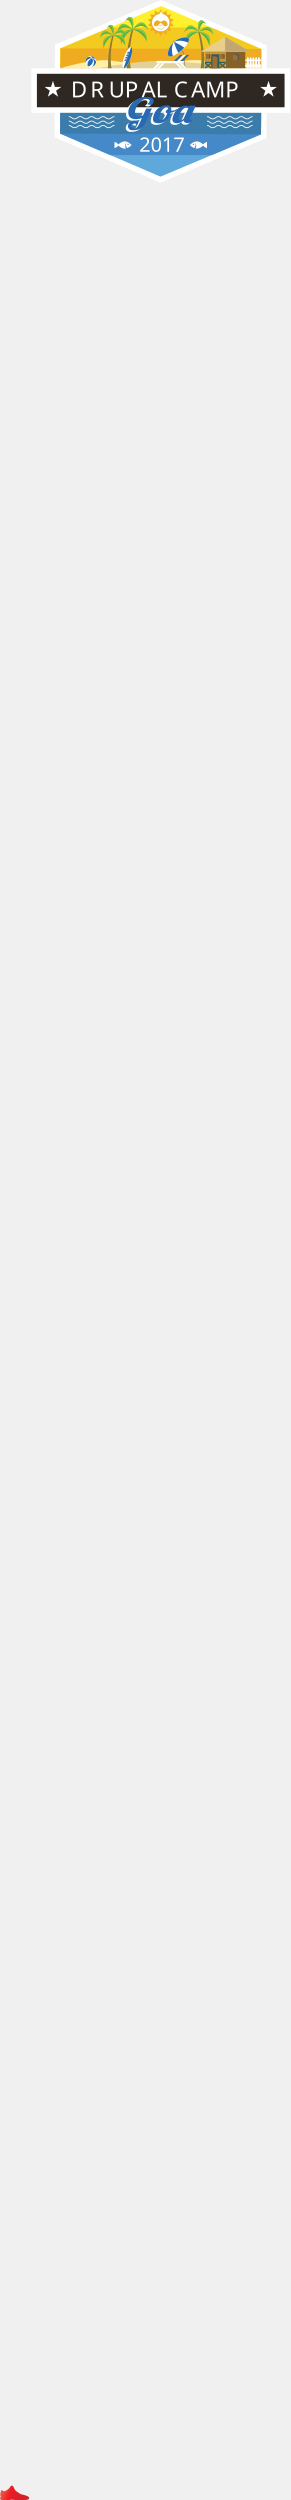
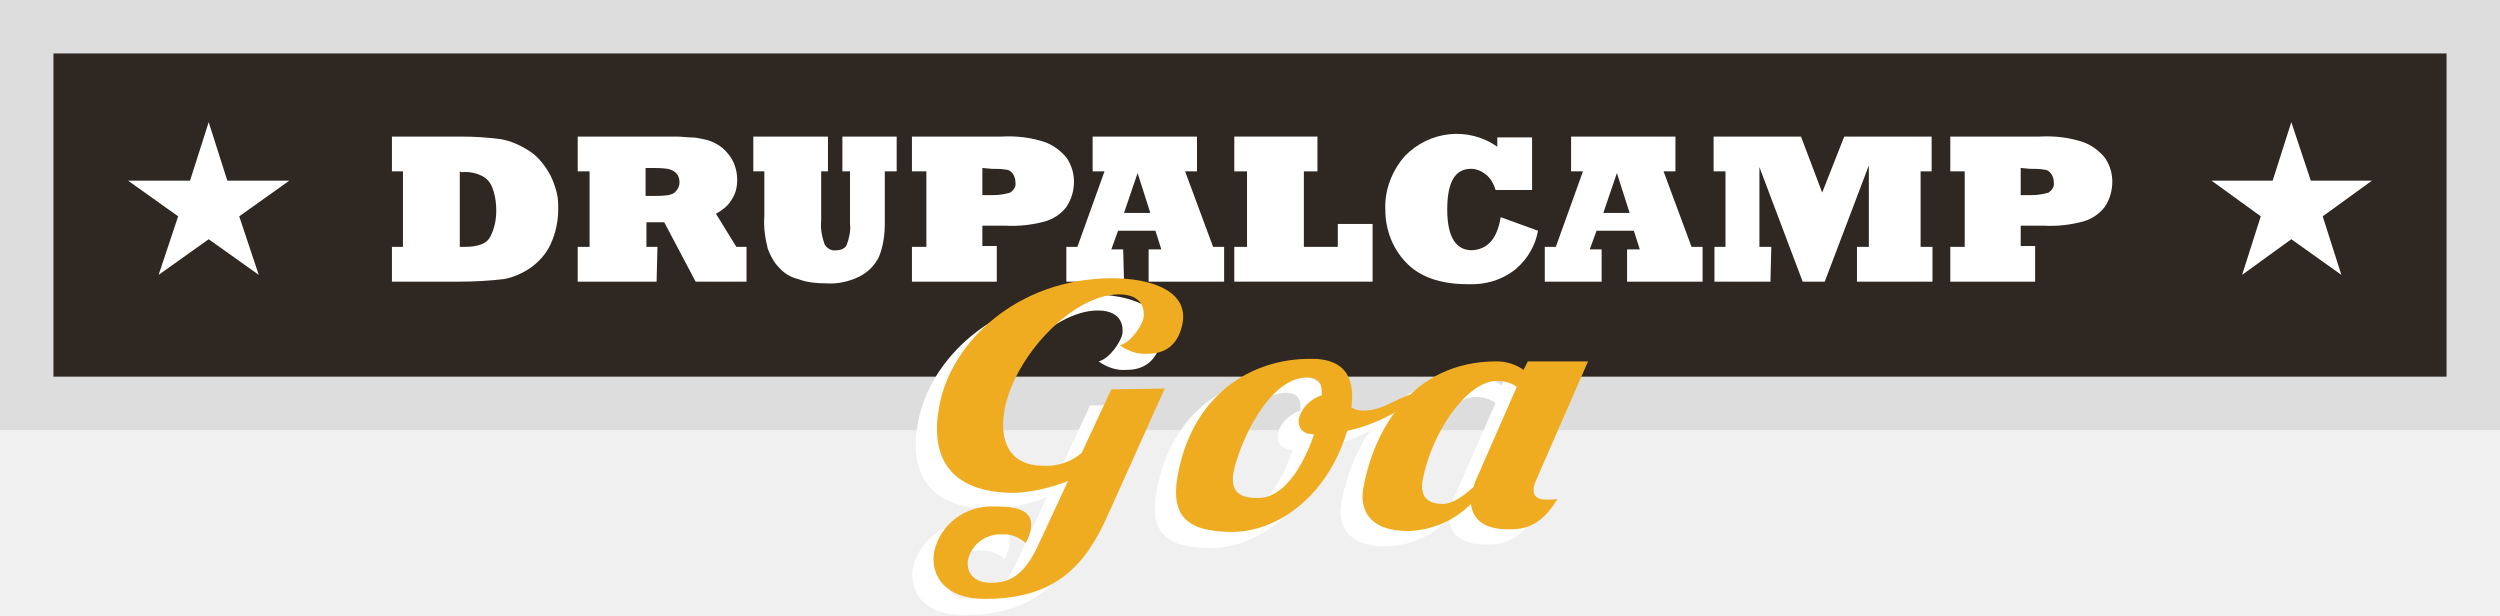
- <svg xmlns="http://www.w3.org/2000/svg" viewBox="0 0 1054.74 9089.355">
-   <defs>
-     <style>.cls-1,.cls-11,.cls-29,.cls-35{fill:#fff;}.cls-2{fill:#ffef2c;}.cls-3{fill:#f3ca20;}.cls-4{fill:#f0ac20;}.cls-5{fill:#ffefa8;}.cls-6{fill:#e0d298;}.cls-7{fill:#5fa8dc;}.cls-8{fill:#4589c8;}.cls-9{fill:#3c7caa;}.cls-10{fill:#2f2822;}.cls-11{font-size:80.384px;font-family:Rockwell-ExtraBold, Rockwell Extra Bold;}.cls-12{letter-spacing:-0.02em;}.cls-13{letter-spacing:-0.065em;}.cls-14{letter-spacing:-0em;}.cls-15{letter-spacing:-0em;}.cls-16{fill:#2769b2;}.cls-17{fill:#e2e318;}.cls-18{fill:#415da9;}.cls-19{fill:#50b348;}.cls-20{fill:#8d7b2f;}.cls-21{fill:#87c440;}.cls-22{fill:#876226;}.cls-23{fill:#e8cf8a;}.cls-24{fill:#bfa673;}.cls-25{fill:#cb9135;}.cls-26{fill:#54514e;}.cls-27{fill:#9b6e35;}.cls-28,.cls-30{fill:none;}.cls-28{stroke:#727373;stroke-width:2.01px;}.cls-28,.cls-30,.cls-35{stroke-miterlimit:10;}.cls-29{font-size:72.345px;font-family:RogueHero, Rogue Hero;}.cls-30{stroke:#fff;stroke-width:3.014px;}.cls-31{fill:#c4c3c3;}.cls-32{fill:#d5d6d5;}.cls-33{fill:#1d615f;}.cls-34{fill:#727474;}.cls-35{stroke:#eda126;stroke-linecap:round;stroke-width:1.5px;}.cls-36{fill:url(#Red_Orange);}</style>
-     <linearGradient id="Red_Orange" x1="-11.283" y1="9049.108" x2="83.217" y2="9085.608" gradientUnits="userSpaceOnUse">
-       <stop offset="0" stop-color="#f37e5f" />
-       <stop offset="0.5" stop-color="#ec1c24" />
-       <stop offset="1" stop-color="#cf232a" />
-     </linearGradient>
-   </defs>
-   <g id="Layer_2" data-name="Layer 2">
-     <g id="Layer_1-2" data-name="Layer 1">
-       <polygon class="cls-1" points="208.723 492.471 209.844 168.983 585.502 10.917 960.058 171.581 958.938 495.069 583.279 653.134 208.723 492.471" />
-       <path class="cls-1" d="M585.465,21.834,949.987,178.194l-1.074,310.191L583.317,642.217,218.795,485.858l1.074-310.192,365.596-153.832M585.54,0l-7.87,3.311L212.075,157.143l-12.256,5.157-.046,13.297-1.074,310.192-.046,13.297,12.22,5.242L575.395,660.686l7.846,3.366,7.869-3.311,365.596-153.832,12.256-5.157.046-13.297,1.074-310.191.046-13.297-12.22-5.242L593.387,3.365,585.54,0Z" />
-       <polygon class="cls-2" points="948.913 327.618 218.795 325.09 219.869 175.666 585.465 21.834 949.987 178.194 948.913 327.618" />
-       <polygon class="cls-3" points="948.913 327.618 218.795 325.09 219.869 175.666 399.3 100.167 768.093 100.172 949.987 178.194 948.913 327.618" />
-       <polygon class="cls-4" points="948.913 327.618 218.795 325.09 219.869 175.666 949.987 178.194 948.913 327.618" />
-       <path class="cls-5" d="M949.81,248.834,219.924,248.12s121.666-38.373,188.094-27.422c236.484,38.986,209.48-17.4,364.799,1.747,25.552,3.15,139.024,6.332,176.977,11.558Z" />
-       <path class="cls-6" d="M949.81,248.834l-593.234-.599s168.965-34.289,271.551-25.913C653.864,224.425,949.81,248.834,949.81,248.834Z" />
-       <polygon class="cls-7" points="948.913 488.386 583.317 642.217 218.795 485.858 219.869 336.433 949.987 338.961 948.913 488.386" />
-       <polygon class="cls-8" points="948.913 488.386 769.492 563.88 400.689 563.88 218.795 485.858 219.869 336.433 949.987 338.961 948.913 488.386" />
-       <polygon class="cls-9" points="948.913 488.386 218.795 485.858 219.869 336.433 949.987 338.961 948.913 488.386" />
-       <rect class="cls-10" x="124.089" y="258.215" width="920.603" height="141.819" />
-       <path class="cls-1" d="M1034.644,268.263V389.986H134.137V268.263h900.507m20.096-20.096H114.042V410.082h940.699V248.167Z" />
-       <text class="cls-11" transform="translate(257.9121 354.045)">D<tspan class="cls-12" x="70.336" y="0">R</tspan>
-         <tspan x="137.375" y="0">U</tspan>
-         <tspan class="cls-13" x="195.975" y="0">P</tspan>
-         <tspan class="cls-14" x="256.93" y="0">AL</tspan>
-         <tspan class="cls-12" x="374.13" y="0">C</tspan>
-         <tspan class="cls-15" x="436.969" y="0">AMP</tspan>
-       </text>
-       <path class="cls-1" d="M544.212,400.511l-21.472,47.524c-8.678,19.338-20.218,31.473-46.323,31.473-15.123,0-20.581-8.721-19.036-17.443,1.523-8.596,9.911-17.317,22.486-17.317,6.366,0,15.533.381,14.101,8.47a19.009,19.009,0,0,1-1.853,5.055c-3.509-2.655-5.783-3.287-8.969-3.287-7.322,0-12.014,4.93-12.843,9.606-.783,4.423,1.819,8.596,8.505,8.596,7.163,0,12.703-2.528,18.671-15.547l10.374-22.624a65.563,65.563,0,0,1-20.223,4.551c-25.946,0-31.582-14.915-28.493-32.358,4.276-24.141,29.471-48.662,64.968-48.662,14.803,0,28.778,4.677,26.606,16.938-1.185,6.698-5.083,11.628-13.202,11.628-2.545,0-7.868-.506-10.401-3.285,4.137-.885,8.282-7.206,8.841-10.366.357-2.021.793-8.974-9.394-8.974-17.509,0-39.523,23.636-43.083,43.732-1.994,11.249,1.558,20.855,14.77,20.855,5.891,0,10.389-1.138,14.36-4.677l11.076-23.889Z" />
-       <path class="cls-1" d="M614.438,407.464c.822.758,2.186,1.136,4.416,1.136,7.481,0,11.585-4.298,17.812-6.194l.165,2.655c-5.807,4.93-14.823,9.1-24.413,11.123-7.524,25.403-27.09,37.915-43.008,37.915-17.032,0-23.348-5.687-20.683-20.726,5.507-31.094,27.777-44.49,49.743-44.49C613.59,388.885,615.755,398.236,614.438,407.464ZM600.414,417.449c-4.616,0-6.217-2.655-5.679-5.689.65-3.664,4.051-7.583,8.572-8.847.261-4.17-1.064-6.572-5.522-6.572-14.962,0-25.895,25.785-27.687,35.896-1.342,7.583,2.755,9.604,8.963,9.604C588.77,441.841,596.332,429.709,600.414,417.449Z" />
-       <path class="cls-1" d="M684.542,433.121a16.325,16.325,0,0,0-1.556,4.298c-.471,2.653.445,4.675,4.9,4.675a16.704,16.704,0,0,0,4.208-.379c-6.382,10.87-13.204,11.628-18.616,11.628-9.232,0-13.494-3.792-14.057-9.606-5.693,5.183-13.773,10.364-23.481,10.364-15.282,0-18.216-8.594-16.897-16.049,3.852-21.741,18.334-47.777,50.169-47.777A17.406,17.406,0,0,1,679.314,393.432l1.539-3.283h22.761Zm-7.917-33.496a12.105,12.105,0,0,0-7.395-2.275c-11.94,0-25.049,20.098-28.095,37.287-1.342,7.581,3.664,8.973,7.644,8.973,3.662,0,7.677-2.908,11.486-6.445a14.625,14.625,0,0,1,1.515-4.045Z" />
-       <path class="cls-16" d="M552.25,394.482l-21.472,47.524c-8.678,19.338-20.218,31.473-46.323,31.473-15.123,0-20.581-8.721-19.036-17.443,1.523-8.596,9.911-17.317,22.486-17.317,6.366,0,15.533.381,14.101,8.47a19.009,19.009,0,0,1-1.853,5.055c-3.509-2.655-5.783-3.287-8.969-3.287-7.322,0-12.014,4.93-12.843,9.606-.783,4.423,1.819,8.596,8.505,8.596,7.163,0,12.703-2.528,18.671-15.547l10.374-22.624a65.563,65.563,0,0,1-20.223,4.551c-25.946,0-31.582-14.915-28.493-32.358,4.276-24.141,29.471-48.662,64.968-48.662,14.803,0,28.778,4.677,26.606,16.938-1.185,6.698-5.083,11.628-13.202,11.628-2.545,0-7.868-.506-10.401-3.285,4.137-.885,8.282-7.206,8.841-10.366.357-2.021.793-8.974-9.394-8.974-17.509,0-39.523,23.636-43.083,43.732-1.994,11.249,1.558,20.855,14.77,20.855,5.891,0,10.389-1.138,14.36-4.677l11.076-23.889Z" />
-       <path class="cls-16" d="M622.476,401.435c.822.758,2.186,1.136,4.416,1.136,7.481,0,11.585-4.298,17.812-6.194l.165,2.655c-5.807,4.93-14.823,9.1-24.413,11.123-7.524,25.403-27.09,37.915-43.008,37.915-17.032,0-23.348-5.687-20.683-20.726,5.507-31.094,27.777-44.49,49.743-44.49C621.629,382.856,623.793,392.207,622.476,401.435Zm-14.024,9.985c-4.616,0-6.217-2.655-5.679-5.689.65-3.664,4.051-7.583,8.572-8.847.261-4.17-1.064-6.572-5.522-6.572-14.962,0-25.895,25.785-27.687,35.896-1.342,7.583,2.755,9.604,8.963,9.604C596.809,435.812,604.37,423.68,608.452,411.42Z" />
-       <path class="cls-16" d="M692.58,427.093a16.325,16.325,0,0,0-1.556,4.298c-.471,2.653.445,4.675,4.9,4.675a16.704,16.704,0,0,0,4.208-.379c-6.382,10.87-13.204,11.628-18.616,11.628-9.232,0-13.494-3.792-14.057-9.606-5.693,5.183-13.773,10.364-23.481,10.364-15.282,0-18.216-8.594-16.897-16.049,3.852-21.741,18.334-47.777,50.169-47.777a17.406,17.406,0,0,1,10.103,3.158L688.891,384.12h22.761Zm-7.917-33.496a12.105,12.105,0,0,0-7.395-2.275c-11.94,0-25.049,20.098-28.095,37.287-1.342,7.581,3.664,8.973,7.644,8.973,3.662,0,7.677-2.908,11.486-6.445a14.625,14.625,0,0,1,1.515-4.045Z" />
-       <path class="cls-4" d="M621.562,82.122c0-3.306,10.833-10.954,10.833-10.954s-13.114-2.295-14.504-5.176c-1.413-2.928,4.986-14.569,4.986-14.569s-12.787,3.65-15.314,1.632c-2.515-2.008-1.806-15.295-1.806-15.295s-9.895,8.84-13.088,8.114c-3.092-.703-8.279-12.982-8.279-12.982s-5.188,12.279-8.281,12.982c-3.193.726-13.088-8.113-13.088-8.113s.71,13.287-1.805,15.295C558.689,55.076,545.902,51.426,545.902,51.426s6.4,11.64,4.988,14.568c-1.39,2.881-14.504,5.176-14.504,5.176S547.22,78.817,547.22,82.122c0,3.306-10.833,10.954-10.833,10.954s13.114,2.295,14.504,5.176c1.413,2.928-4.986,14.569-4.986,14.569s12.787-3.65,15.314-1.632c2.515,2.008,1.806,15.295,1.806,15.295s9.895-8.84,13.088-8.114c3.092.703,8.279,12.982,8.279,12.982s5.188-12.279,8.281-12.982c3.193-.726,13.088,8.113,13.088,8.113s-.71-13.287,1.805-15.295c2.527-2.018,15.314,1.631,15.314,1.631s-6.4-11.64-4.988-14.568c1.39-2.881,14.504-5.176,14.504-5.176S621.562,85.427,621.562,82.122Z" />
-       <path class="cls-1" d="M616.156,82.122A31.779,31.779,0,0,0,592.688,51.452c-2.645-.714-4.438-9.096-8.297-11.095-.641,4.332-.475,8.915-8.304,11.096A31.768,31.768,0,1,0,616.156,82.122Z" />
-       <path class="cls-17" d="M302.003,242.486a7.969,7.969,0,0,0,.864.563,3.868,3.868,0,0,1-.482-.02C302.244,242.848,302.123,242.667,302.003,242.486Z" />
-       <path class="cls-18" d="M302.385,243.029c-.141-.181-.261-.362-.382-.542a7.969,7.969,0,0,0,.864.563A3.868,3.868,0,0,1,302.385,243.029Z" />
-       <path class="cls-19" d="M482.491,107.424s-10.63-51.131-26.965-29.99c0,0,7.698-19.633,20.975-14.695S482.491,107.424,482.491,107.424Z" />
-       <path class="cls-20" d="M460.466,248.123h14.904s-12.522-59.338,9.546-141.174h-5.526S458.289,167.739,460.466,248.123Z" />
-       <path class="cls-21" d="M481.902,106.949s57.273-16.328,51.747,43.457C533.649,150.407,521.089,117.248,481.902,106.949Z" />
-       <path class="cls-19" d="M481.902,106.949s48.565-2.038,51.747,43.457C533.649,150.407,521.089,117.248,481.902,106.949Z" />
-       <path class="cls-21" d="M482.491,106.979s-59.475-3.088-40.701,53.942C441.79,160.92,446.606,125.792,482.491,106.979Z" />
-       <path class="cls-19" d="M482.491,106.979s-47.788,8.89-40.701,53.942C441.79,160.92,446.606,125.792,482.491,106.979Z" />
-       <path class="cls-21" d="M482.491,106.979s35.751-60.066,57.186,2.483C539.677,109.461,520.837,76.871,482.491,106.979Z" />
-       <path class="cls-19" d="M482.491,106.979s34.327-43.989,57.186,2.483C539.677,109.461,520.837,76.871,482.491,106.979Z" />
-       <path class="cls-21" d="M481.902,107.067S436.4,54.005,425.984,119.299C425.984,119.299,438.969,83.965,481.902,107.067Z" />
-       <path class="cls-19" d="M481.902,107.067S440.553,69.601,425.984,119.299C425.984,119.299,438.969,83.965,481.902,107.067Z" />
-       <path class="cls-21" d="M482.491,107.424s.439-64.907-26.965-29.99c0,0,7.698-19.633,20.975-14.695S482.491,107.424,482.491,107.424Z" />
-       <path class="cls-19" d="M411.51,129.045s-8.997-43.274-22.822-25.382c0,0,6.515-16.616,17.752-12.437S411.51,129.045,411.51,129.045Z" />
-       <path class="cls-20" d="M392.87,248.123h12.614s-10.598-50.219,8.079-119.479h-4.677S391.027,180.092,392.87,248.123Z" />
-       <path class="cls-21" d="M411.011,128.644s48.472-13.819,43.795,36.779C454.806,165.423,444.176,137.36,411.011,128.644Z" />
-       <path class="cls-19" d="M411.011,128.644s41.102-1.724,43.795,36.779C454.806,165.423,444.176,137.36,411.011,128.644Z" />
-       <path class="cls-21" d="M411.51,128.669s-50.336-2.613-34.447,45.652C377.064,174.321,381.139,144.591,411.51,128.669Z" />
-       <path class="cls-19" d="M411.51,128.669s-40.444,7.524-34.447,45.652C377.064,174.321,381.139,144.591,411.51,128.669Z" />
-       <path class="cls-21" d="M411.51,128.669s30.257-50.836,48.398,2.101C459.908,130.77,443.964,103.188,411.51,128.669Z" />
-       <path class="cls-19" d="M411.51,128.669s29.052-37.229,48.398,2.101C459.908,130.77,443.964,103.188,411.51,128.669Z" />
-       <path class="cls-21" d="M411.011,128.744s-38.509-44.908-47.325,10.352C363.686,139.096,374.676,109.192,411.011,128.744Z" />
-       <path class="cls-19" d="M411.011,128.744s-34.994-31.709-47.325,10.352C363.686,139.096,374.676,109.192,411.011,128.744Z" />
-       <path class="cls-21" d="M411.51,129.045s.371-54.932-22.822-25.382c0,0,6.515-16.616,17.752-12.437S411.51,129.045,411.51,129.045Z" />
-       <path class="cls-19" d="M722.614,116.568s9.939-47.808,25.213-28.041c0,0-7.198-18.357-19.612-13.74S722.614,116.568,722.614,116.568Z" />
-       <path class="cls-20" d="M743.208,248.123H729.272s11.708-55.481-8.925-131.999h5.167S745.243,172.964,743.208,248.123Z" />
-       <path class="cls-21" d="M723.165,116.125s-53.551-15.267-48.384,40.633C674.781,156.758,686.525,125.754,723.165,116.125Z" />
-       <path class="cls-19" d="M723.165,116.125s-45.409-1.905-48.384,40.633C674.781,156.758,686.525,125.754,723.165,116.125Z" />
-       <path class="cls-21" d="M722.614,116.152s55.61-2.887,38.056,50.436C760.67,166.588,756.167,133.742,722.614,116.152Z" />
-       <path class="cls-19" d="M722.614,116.152s44.682,8.312,38.056,50.436C760.67,166.588,756.167,133.742,722.614,116.152Z" />
-       <path class="cls-21" d="M722.614,116.152s-33.427-56.162-53.47,2.321C669.144,118.473,686.76,88.001,722.614,116.152Z" />
-       <path class="cls-19" d="M722.614,116.152s-32.096-41.13-53.47,2.321C669.144,118.473,686.76,88.001,722.614,116.152Z" />
-       <path class="cls-21" d="M723.165,116.235s42.545-49.614,52.284,11.437C775.449,127.672,763.308,94.635,723.165,116.235Z" />
-       <path class="cls-19" d="M723.165,116.235s38.661-35.031,52.284,11.437C775.449,127.672,763.308,94.635,723.165,116.235Z" />
-       <path class="cls-21" d="M722.614,116.568s-.41-60.688,25.213-28.041c0,0-7.198-18.357-19.612-13.74S722.614,116.568,722.614,116.568Z" />
-       <rect class="cls-22" x="820.636" y="187.934" width="71.222" height="60.189" />
-       <polygon class="cls-23" points="908.438 187.934 818.508 187.934 728.579 187.934 818.508 133.66 908.438 187.934" />
-       <polygon class="cls-24" points="908.438 187.934 818.508 187.934 818.508 133.66 908.438 187.934" />
-       <rect class="cls-25" x="745.158" y="187.934" width="75.475" height="60.189" />
-       <rect class="cls-26" x="845.638" y="197.632" width="22.558" height="22.558" />
-       <rect class="cls-26" x="801.427" y="197.632" width="15.198" height="15.198" />
-       <rect class="cls-26" x="749.177" y="197.632" width="15.198" height="15.198" />
-       <polygon class="cls-27" points="812.605 212.83 801.427 212.83 801.427 197.632 812.605 199.642 812.605 212.83" />
-       <polygon class="cls-27" points="760.356 212.83 749.177 212.83 749.177 197.632 760.356 199.642 760.356 212.83" />
-       <polygon class="cls-27" points="864.352 220.19 845.638 220.19 845.638 197.632 864.352 201.902 864.352 220.19" />
-       <polyline class="cls-28" points="673.105 248.834 668.124 193.111 633.375 153.421" />
-       <rect class="cls-1" x="568.984" y="221.747" width="97.13" height="8.038" />
-       <polygon class="cls-16" points="678.653 199.432 688.22 199.432 666.114 221.747 656.548 221.747 678.653 199.432" />
-       <polygon class="cls-1" points="666.596 199.432 676.162 199.432 654.057 221.747 644.49 221.747 666.596 199.432" />
-       <polygon class="cls-1" points="574.824 229.979 584.391 229.979 566.43 248.123 556.864 248.123 574.824 229.979" />
-       <polygon class="cls-1" points="588.891 229.979 598.458 229.979 580.497 248.123 570.931 248.123 588.891 229.979" />
-       <polygon class="cls-1" points="660.881 229.979 651.314 229.979 669.275 248.123 678.842 248.123 660.881 229.979" />
-       <polygon class="cls-1" points="646.814 229.979 637.247 229.979 655.208 248.123 664.774 248.123 646.814 229.979" />
-       <polygon class="cls-16" points="654.538 199.432 664.105 199.432 641.999 221.747 632.433 221.747 654.538 199.432" />
-       <polygon class="cls-1" points="192.52 294.087 199.665 316.077 222.786 316.077 204.081 329.667 211.226 351.657 192.52 338.067 173.815 351.657 180.959 329.667 162.254 316.077 185.375 316.077 192.52 294.087" />
-       <polygon class="cls-1" points="976.261 294.087 983.406 316.077 1006.528 316.077 987.822 329.667 994.967 351.657 976.261 338.067 957.556 351.657 964.701 329.667 945.995 316.077 969.116 316.077 976.261 294.087" />
-       <text class="cls-29" transform="translate(506.1856 551.6573)">2017</text>
-       <path class="cls-30" d="M250.303,424.134c10.359,0,10.359,8.038,20.719,8.038,10.36,0,10.36-8.038,20.719-8.038,10.361,0,10.361,8.038,20.722,8.038,10.361,0,10.361-8.038,20.722-8.038s10.361,8.038,20.722,8.038c10.361,0,10.361-8.038,20.723-8.038,10.363,0,10.363,8.038,20.726,8.038s10.363-8.038,20.726-8.038" />
-       <path class="cls-30" d="M250.303,440.211c10.359,0,10.359,8.038,20.719,8.038,10.36,0,10.36-8.038,20.719-8.038,10.361,0,10.361,8.038,20.722,8.038,10.361,0,10.361-8.038,20.722-8.038s10.361,8.038,20.722,8.038c10.361,0,10.361-8.038,20.723-8.038,10.363,0,10.363,8.038,20.726,8.038s10.363-8.038,20.726-8.038" />
-       <path class="cls-30" d="M250.303,456.288c10.359,0,10.359,8.038,20.719,8.038,10.36,0,10.36-8.038,20.719-8.038,10.361,0,10.361,8.038,20.722,8.038,10.361,0,10.361-8.038,20.722-8.038s10.361,8.038,20.722,8.038c10.361,0,10.361-8.038,20.723-8.038,10.363,0,10.363,8.038,20.726,8.038s10.363-8.038,20.726-8.038" />
-       <path class="cls-30" d="M752.701,424.134c10.359,0,10.359,8.038,20.719,8.038,10.36,0,10.36-8.038,20.719-8.038,10.361,0,10.361,8.038,20.722,8.038,10.361,0,10.361-8.038,20.722-8.038s10.361,8.038,20.722,8.038c10.361,0,10.361-8.038,20.723-8.038,10.363,0,10.363,8.038,20.726,8.038s10.363-8.038,20.726-8.038" />
-       <path class="cls-30" d="M752.701,440.211c10.359,0,10.359,8.038,20.719,8.038,10.36,0,10.36-8.038,20.719-8.038,10.361,0,10.361,8.038,20.722,8.038,10.361,0,10.361-8.038,20.722-8.038s10.361,8.038,20.722,8.038c10.361,0,10.361-8.038,20.723-8.038,10.363,0,10.363,8.038,20.726,8.038S908.116,440.211,918.479,440.211" />
-       <path class="cls-30" d="M752.701,456.288c10.359,0,10.359,8.038,20.719,8.038,10.36,0,10.36-8.038,20.719-8.038,10.361,0,10.361,8.038,20.722,8.038,10.361,0,10.361-8.038,20.722-8.038s10.361,8.038,20.722,8.038c10.361,0,10.361-8.038,20.723-8.038,10.363,0,10.363,8.038,20.726,8.038s10.363-8.038,20.726-8.038" />
-       <path class="cls-1" d="M346.697,233.416A19.329,19.329,0,0,1,321.96,241.322c-.551-.253-1.096-.531-1.632-.84s-1.05-.643-1.544-.994a19.297,19.297,0,0,1,12.108-34.998,19.251,19.251,0,0,1,15.331,8.851,19.296,19.296,0,0,1,.474,20.075Z" />
-       <path class="cls-16" d="M334.934,231.269A21.606,21.606,0,0,1,321.96,241.322c-.551-.253-1.096-.531-1.632-.84s-1.05-.643-1.544-.994a21.691,21.691,0,0,1,17.614-26.841A21.647,21.647,0,0,1,334.934,231.269Z" />
-       <path class="cls-16" d="M335.258,242.322a21.744,21.744,0,0,0,1.122-29.676,20.845,20.845,0,0,1,3.743,1.706,21.592,21.592,0,0,1,9.137,10.346,19.279,19.279,0,0,1-14.001,17.624Z" />
-       <path class="cls-16" d="M311.255,228.464a21.744,21.744,0,0,1,25.139-15.809,20.843,20.843,0,0,0-3.348-2.388,21.592,21.592,0,0,0-13.529-2.74,19.279,19.279,0,0,0-8.262,20.938Z" />
-       <path class="cls-16" d="M346.573,213.909a18.864,18.864,0,0,0-6.942-6.862l.004-.007a18.864,18.864,0,0,0-9.414-2.581,13.947,13.947,0,0,1,6.176,8.188l-.004.007A13.739,13.739,0,0,1,346.573,213.909Z" />
-       <ellipse class="cls-31" cx="336.361" cy="212.626" rx="2.029" ry="2.942" transform="translate(-15.95905 397.6107) rotate(-60)" />
-       <polygon class="cls-32" points="903.387 248.123 897.609 248.123 897.609 211.485 900.498 207.69 903.387 211.485 903.387 248.123" />
-       <polygon class="cls-32" points="913.435 248.123 907.657 248.123 907.657 211.485 910.546 207.69 913.435 211.485 913.435 248.123" />
-       <polygon class="cls-32" points="923.483 248.123 917.705 248.123 917.705 211.485 920.594 207.69 923.483 211.485 923.483 248.123" />
-       <polygon class="cls-32" points="933.531 248.123 927.753 248.123 927.753 211.485 930.642 207.69 933.531 211.485 933.531 248.123" />
-       <polygon class="cls-32" points="943.579 248.123 937.801 248.123 937.801 211.485 940.69 207.69 943.579 211.485 943.579 248.123" />
-       <polygon class="cls-1" points="904.167 248.123 898.39 248.123 898.39 211.485 901.278 207.69 904.167 211.485 904.167 248.123" />
-       <rect class="cls-1" x="891.858" y="216.474" width="57.952" height="5.641" />
-       <rect class="cls-1" x="891.858" y="236.284" width="57.952" height="5.641" />
-       <polygon class="cls-1" points="914.215 248.123 908.438 248.123 908.438 211.485 911.326 207.69 914.215 211.485 914.215 248.123" />
-       <polygon class="cls-1" points="924.263 248.123 918.486 248.123 918.486 211.485 921.374 207.69 924.263 211.485 924.263 248.123" />
-       <polygon class="cls-1" points="934.311 248.123 928.534 248.123 928.534 211.485 931.422 207.69 934.311 211.485 934.311 248.123" />
-       <polygon class="cls-1" points="944.359 248.123 938.581 248.123 938.581 211.485 941.47 207.69 944.359 211.485 944.359 248.123" />
-       <rect class="cls-26" x="770.614" y="199.697" width="24.947" height="48.426" />
-       <path class="cls-33" d="M793.499,201.763v46.36H772.293V201.763h21.207m4.073-4.131H768.22v50.491H797.572v-50.491Z" />
-       <polygon class="cls-27" points="789.872 248.123 772.625 248.123 772.625 203.014 789.872 207.513 789.872 248.123" />
-       <path class="cls-1" d="M738.035,524.798c-3.971-3.794-12.613-10.751-22.665-10.751-13.807,0-25,13.158-25,13.158s6.616,7.747,15.937,11.347c1.698-2.167,8.229-11.456,2.784-19.998,0,0,8.344,5.715,1.893,21.353a22.989,22.989,0,0,0,4.386.456c10.051,0,18.694-6.958,22.665-10.751a42.458,42.458,0,0,0,14.492,9.269V515.53A42.457,42.457,0,0,0,738.035,524.798Zm-34.852,2.407a2.498,2.498,0,1,1,2.498-2.498A2.498,2.498,0,0,1,703.183,527.205Z" />
-       <path class="cls-1" d="M430.746,524.798c3.971-3.794,12.613-10.751,22.665-10.751,13.807,0,25,13.158,25,13.158s-6.616,7.747-15.937,11.347c-1.698-2.167-8.229-11.456-2.784-19.998,0,0-8.344,5.715-1.893,21.353a22.989,22.989,0,0,1-4.386.456c-10.051,0-18.694-6.958-22.665-10.751a42.457,42.457,0,0,1-14.492,9.269V515.53A42.457,42.457,0,0,1,430.746,524.798Zm34.852,2.407a2.498,2.498,0,1,0-2.498-2.498A2.498,2.498,0,0,0,465.599,527.205Z" />
-       <path class="cls-1" d="M685.782,139.341c5.755,6.554-5.934,26.226-26.108,43.939s-41.193,26.759-46.948,20.204-.273-33.296,19.901-51.009S680.027,132.787,685.782,139.341Z" />
-       <path class="cls-16" d="M659.674,183.28a136.74,136.74,0,0,1-10.849,8.658c-4.223-3.639-15.863-34.567-16.198-39.463,4.812.965,33.974,16.509,37.036,21.167A135.004,135.004,0,0,1,659.674,183.28Z" />
-       <path class="cls-16" d="M628.536,203.398c-7.417,2.821-13.193,3.067-15.81.086-5.755-6.554-.273-33.296,19.901-51.009C618.291,174.004,628.536,203.398,628.536,203.398Z" />
-       <path class="cls-16" d="M683.657,155.001c3.757-6.99,4.748-12.685,2.131-15.666-5.755-6.554-32.981-4.578-53.155,13.134C655.835,141.041,683.657,155.001,683.657,155.001Z" />
-       <path class="cls-34" d="M632.244,153.421l-4.333-6.28,5.973,4.739A1.661,1.661,0,0,1,632.244,153.421Z" />
-       <line class="cls-26" x1="793.554" y1="226.771" x2="820.633" y2="226.771" />
-       <rect class="cls-33" x="793.553" y="224.762" width="27.08" height="4.019" />
-       <polygon class="cls-33" points="817.504 248.122 797.576 231.411 797.583 228.789 800.69 228.777 820.636 245.503 820.634 248.123 817.504 248.122" />
-       <polygon class="cls-33" points="797.574 248.123 797.573 245.502 817.508 228.78 820.634 228.781 820.634 231.403 800.702 248.123 797.574 248.123" />
-       <rect class="cls-33" x="745.158" y="224.761" width="23.061" height="4.019" />
-       <polygon class="cls-33" points="765.09 248.121 745.161 231.41 745.168 228.789 748.275 228.777 768.221 245.503 768.219 248.123 765.09 248.121" />
-       <polygon class="cls-33" points="745.159 248.123 745.158 245.502 765.093 228.78 768.219 228.781 768.219 231.403 748.287 248.123 745.159 248.123" />
-       <path class="cls-1" d="M473.727,213.283c-13.443,36.967-24.929,34.879-24.929,34.879s-10.144-5.777,3.299-42.744,24.929-34.879,24.929-34.879S487.171,176.316,473.727,213.283Z" />
-       <path class="cls-16" d="M473.727,213.283c-13.443,36.967-24.929,34.879-24.929,34.879l28.228-77.623S487.171,176.316,473.727,213.283Z" />
-       <path class="cls-16" d="M457.334,225.11a10.587,10.587,0,0,0-.646-3.768c-.628-1.372-1.941-1.987-2.697-1.406-1.358,1.045.329,3.198.329,3.198s-2.794-1.013-2.254-3.615c.454-2.187,2.586-3.241,4.156-3.55a50.777,50.777,0,0,0,4.88-1.429Z" />
-       <path class="cls-16" d="M460.521,216.168a10.587,10.587,0,0,0-.646-3.768c-.628-1.372-1.941-1.987-2.697-1.406-1.358,1.045.329,3.198.329,3.198s-2.794-1.013-2.254-3.615c.454-2.187,2.586-3.241,4.156-3.55a50.777,50.777,0,0,0,4.88-1.429Z" />
-       <path class="cls-16" d="M463.709,207.225a10.587,10.587,0,0,0-.646-3.768c-.628-1.372-1.941-1.987-2.697-1.406-1.358,1.045.329,3.198.329,3.198s-2.794-1.013-2.254-3.615c.454-2.187,2.586-3.241,4.156-3.55a50.777,50.777,0,0,0,4.88-1.429Z" />
-       <path class="cls-16" d="M466.897,198.282a10.587,10.587,0,0,0-.646-3.768c-.628-1.372-1.941-1.987-2.697-1.406-1.358,1.045.329,3.198.329,3.198s-2.794-1.013-2.254-3.615c.454-2.187,2.586-3.241,4.156-3.55a50.778,50.778,0,0,0,4.88-1.429Z" />
-       <path class="cls-4" d="M584.356,83.607c-3.61.461-5.8,3.881-8.072,6.974a12.453,12.453,0,0,1-9.325,5.105c-14.752-1.368-5.692-20.111,4.673-21.667,2.994-.45,7.672,3.133,10.444,4.594a4.871,4.871,0,0,0,4.56,0c2.772-1.462,7.449-5.044,10.444-4.594,10.365,1.557,19.425,20.299,4.673,21.667,0,0-6.052,0-9.325-5.105C590.099,87.531,587.967,84.068,584.356,83.607Z" />
-       <path class="cls-35" d="M580.333,94.022s3.826-6.25,8.333,0" />
-       <path class="cls-35" d="M573.666,99.772s10.375,15.25,23.125,0" />
-       <path id="_Path_" data-name="&lt;Path&gt;" class="cls-36" d="M48.221,9040.191l6.68,13.548s14.282,12.538,22.149,14.778c7.023,2,22.661,4.068,28.394,11.318l1.239,1.567c0,4.536-5.691,7.954-14.778,7.954H54.052a14.281,14.281,0,0,1-4.802-.829l-8.366-.471L34.853,9089.355H12.04c-5.462,0-11.8-.518-11.949-5.631-.002-.053-1.009-4.121,3.689-5.383-6.284-3.973-1.068-20.325.775-24.628,1.546-2.529,8.22,5.434,12.598,3.721,14.95-5.85,18.614-13.987,21.112-17.768A5.838,5.838,0,0,1,48.221,9040.191Z" />
+ <svg xmlns="http://www.w3.org/2000/svg" version="1.1" id="Layer_1" x="0px" y="0px" viewBox="0 0 294.7 72.5" style="enable-background:new 0 0 294.7 72.5;" xml:space="preserve">
+   <style type="text/css">
+ 	.st0{fill:#2F2822;}
+ 	.st1{fill:#DDDDDD;}
+ 	.st2{fill:#FFFFFF;}
+ 	.st3{fill:#F0AC21;}
+ </style>
+   <g id="Layer_2_1_">
+     <g id="Layer_1-2">
+       <rect x="3.1" y="3.1" class="st0" width="288.4" height="44.4" />
+       <path class="st1" d="M288.4,6.3v38.1H6.3V6.3H288.4 M294.7,0H0v50.7h294.7V0z" />
+       <path class="st2" d="M54.2,33.2h-8v-4.1h1.3v-8.9h-1.3v-4.1h8.2c1.5,0,3.1,0.1,4.6,0.3c1.2,0.2,2.3,0.7,3.4,1.4    c1.1,0.7,1.9,1.8,2.5,2.9c0.3,0.6,0.5,1.2,0.7,1.9c0.2,0.7,0.2,1.4,0.2,2.1c0,1.4-0.3,2.8-0.9,4.1c-0.5,1.1-1.4,2.1-2.4,2.8    c-0.9,0.6-2,1.1-3.1,1.3C57.7,33.1,55.9,33.2,54.2,33.2z M54.2,20.2v8.9h0.6c1.6,0,2.6-0.4,3-1.2c0.5-1,0.7-2,0.7-3.1    c0-0.8-0.1-1.5-0.3-2.2c-0.2-0.7-0.5-1.3-1.1-1.7c-0.8-0.5-1.8-0.7-2.7-0.6L54.2,20.2z" />
+       <path class="st2" d="M77.4,33.2h-9.3v-4.1h1.4v-8.9h-1.4v-4.1h9.3c0.8,0,1.6,0,2.3,0c0.7,0,1.3,0.1,1.8,0.1c0.5,0,0.9,0.1,1.4,0.2    c1.1,0.2,2.2,0.8,2.9,1.7c0.7,0.8,1.1,1.9,1.1,3.1c0,0.9-0.2,1.7-0.7,2.4c-0.4,0.7-1.1,1.2-1.8,1.6l2.4,3.9h1.2v4.1H82l-3.7-7    h-2.1v2.9h1.3L77.4,33.2z M76.1,19.8v3.3h0.7c0.7,0,1.3,0,2-0.1c0.4-0.1,0.7-0.2,0.9-0.5c0.3-0.3,0.4-0.7,0.4-1    c0-0.4-0.1-0.8-0.4-1.1c-0.3-0.3-0.6-0.4-1-0.5c-0.7-0.1-1.4-0.1-2.1-0.1L76.1,19.8z" />
+       <path class="st2" d="M90.1,20.2h-1.3v-4.1h8.8v4.1h-0.8v5.8c-0.1,1,0.1,1.9,0.4,2.8c0.3,0.5,0.8,0.8,1.4,0.7c0.5,0,1-0.2,1.2-0.6    c0.3-0.8,0.5-1.7,0.4-2.5v-6.2h-0.9v-4.1h6.4v4.1h-1.4v6.2c0,1.3-0.2,2.7-0.7,3.9c-0.5,1-1.3,1.8-2.3,2.3    c-1.2,0.6-2.6,0.9-3.9,0.8c-1.1,0-2.3-0.1-3.3-0.5c-0.9-0.2-1.7-0.7-2.3-1.4c-0.6-0.6-1-1.4-1.3-2.2c-0.3-1.2-0.5-2.5-0.4-3.8    L90.1,20.2z" />
+       <path class="st2" d="M117.5,33.2h-10v-4.1h1.7v-8.9h-1.7v-4.1H118c1.8-0.1,3.6,0.1,5.3,0.7c1,0.4,1.9,1.1,2.5,1.9    c0.5,0.8,0.8,1.7,0.8,2.7c0,1.1-0.3,2.1-0.9,3c-0.6,0.8-1.5,1.4-2.5,1.7c-1.5,0.4-3.1,0.6-4.7,0.5h-2.7v2.4h1.7V33.2z M115.8,19.8    V23h1.3c0.7,0,1.3-0.1,2-0.3c0.4-0.3,0.7-0.7,0.6-1.2c0-0.4-0.1-0.7-0.3-1c-0.2-0.3-0.5-0.5-0.8-0.5c-0.6-0.1-1.1-0.1-1.7-0.1    L115.8,19.8z" />
+       <path class="st2" d="M132.5,33.2h-6.8v-4.1h1.3l3.2-8.9h-1.4v-4.1h12.3v4.1h-1.4l3.3,8.9h1.3v4.1h-8.9v-3.8h1.5l-0.7-2.2h-4.4    l-0.8,2.2h1.4L132.5,33.2z M134.1,20.4l-1.6,4.7h3.1L134.1,20.4z" />
+       <path class="st2" d="M161.8,33.2h-16.3v-4.1h1.5v-8.9h-1.5v-4.1h9.8v4.1h-1.6v8.9h4v-2.7h4.1L161.8,33.2z" />
+       <path class="st2" d="M176.9,25.6l4.4,1.6c-0.3,1.7-1.2,3.3-2.6,4.5c-1.6,1.3-3.6,1.9-5.7,1.8c-3.3,0-5.7-0.9-7.3-2.6    c-1.6-1.7-2.4-3.9-2.4-6.2c-0.1-2.3,0.8-4.6,2.3-6.3c2.9-3,7.5-3.5,10.9-1.1v-1.1h4.1v6.2h-4.3c-0.2-0.7-0.6-1.4-1.1-1.8    c-0.5-0.4-1.1-0.7-1.8-0.7c-1.9,0-2.8,1.6-2.8,4.8c0,3.2,1,4.8,2.9,4.8C175.4,29.4,176.5,28.1,176.9,25.6z" />
+       <path class="st2" d="M188.9,33.2h-6.8v-4.1h1.3l3.2-8.9h-1.4v-4.1h12.3v4.1h-1.4l3.3,8.9h1.3v4.1h-8.9v-3.8h1.5l-0.7-2.2h-4.4    l-0.8,2.2h1.4V33.2z M190.6,20.4l-1.6,4.7h3.1L190.6,20.4z" />
+       <path class="st2" d="M208.7,33.2h-6.6v-4.1h1.3v-8.9h-1.4v-4.1h10.3l2.5,6.6l2.6-6.6h10.3v4.1h-1.3v8.9h1.4v4.1h-8.9v-4.1h1.4    v-9.6l-5.2,13.7h-2.6l-5.1-13.5v9.4h1.4L208.7,33.2z" />
+       <path class="st2" d="M239.9,33.2h-10v-4.1h1.7v-8.9h-1.7v-4.1h10.5c1.8-0.1,3.6,0.1,5.3,0.7c1,0.4,1.9,1.1,2.5,1.9    c0.5,0.8,0.8,1.7,0.8,2.7c0,1.1-0.3,2.1-0.9,3c-0.6,0.8-1.5,1.4-2.5,1.7c-1.5,0.4-3.1,0.6-4.7,0.5h-2.7v2.4h1.7L239.9,33.2z     M238.2,19.8V23h1.3c0.7,0,1.3-0.1,2-0.3c0.4-0.3,0.7-0.7,0.6-1.2c0-0.4-0.1-0.7-0.3-1c-0.2-0.3-0.5-0.5-0.8-0.5    c-0.6-0.1-1.1-0.1-1.7-0.1L238.2,19.8z" />
+       <path class="st2" d="M134.8,47.7l-6.7,14.9c-2.7,6.1-6.3,9.9-14.5,9.9c-4.7,0-6.4-2.7-6-5.5c0.7-3.3,3.7-5.5,7-5.4    c2,0,4.9,0.1,4.4,2.7c-0.1,0.6-0.3,1.1-0.6,1.6c-0.8-0.7-1.8-1.1-2.8-1c-1.9-0.1-3.6,1.2-4,3c-0.2,1.4,0.6,2.7,2.7,2.7    c2.2,0,4-0.8,5.8-4.9l3.3-7.1c-2,0.8-4.2,1.3-6.3,1.4c-8.1,0-9.9-4.7-8.9-10.1c1.3-7.6,9.2-15.2,20.4-15.2c4.6,0,9,1.5,8.3,5.3    c-0.4,2.1-1.6,3.6-4.1,3.6c-1.2,0.1-2.3-0.3-3.3-1c1.3-0.3,2.6-2.3,2.8-3.2c0.1-0.6,0.2-2.8-2.9-2.8c-5.5,0-12.4,7.4-13.5,13.7    c-0.6,3.5,0.5,6.5,4.6,6.5c1.6,0.1,3.2-0.4,4.5-1.5l3.5-7.5L134.8,47.7z" />
+       <path class="st2" d="M156.8,49.9c0.4,0.3,0.9,0.4,1.4,0.4c2.3,0,3.6-1.3,5.6-1.9l0.1,0.8c-2.2,1.7-4.9,2.9-7.6,3.5    c-2.4,8-8.5,11.9-13.5,11.9c-5.3,0-7.3-1.8-6.5-6.5c1.7-9.7,8.7-13.9,15.6-13.9C156.5,44.1,157.2,47,156.8,49.9z M152.4,53    c-1.4,0-1.9-0.8-1.8-1.8c0.3-1.3,1.4-2.4,2.7-2.8c0.1-1.3-0.3-2.1-1.7-2.1c-4.7,0-8.1,8.1-8.7,11.2c-0.4,2.4,0.9,3,2.8,3    C148.7,60.7,151.1,56.9,152.4,53L152.4,53z" />
+       <path class="st2" d="M178.7,57.9c-0.2,0.4-0.4,0.9-0.5,1.3c-0.1,0.8,0.1,1.5,1.5,1.5c0.4,0,0.9,0,1.3-0.1c-2,3.4-4.1,3.6-5.8,3.6    c-2.9,0-4.2-1.2-4.4-3c-2,2-4.6,3.1-7.4,3.2c-4.8,0-5.7-2.7-5.3-5c1.2-6.8,5.7-15,15.7-15c1.1,0,2.2,0.3,3.2,1l0.5-1h7.1    L178.7,57.9z M176.3,47.5c-0.7-0.5-1.5-0.7-2.3-0.7c-3.7,0-7.8,6.3-8.8,11.7c-0.4,2.4,1.1,2.8,2.4,2.8c1.1,0,2.4-0.9,3.6-2    c0.1-0.4,0.3-0.9,0.5-1.3L176.3,47.5z" />
+       <path class="st3" d="M137.3,45.8l-6.7,14.9c-2.7,6.1-6.3,9.9-14.5,9.9c-4.7,0-6.4-2.7-6-5.5c0.7-3.3,3.7-5.5,7-5.4    c2,0,4.9,0.1,4.4,2.7c-0.1,0.6-0.3,1.1-0.6,1.6c-0.8-0.7-1.8-1.1-2.8-1c-1.9-0.1-3.6,1.2-4,3c-0.2,1.4,0.6,2.7,2.7,2.7    c2.2,0,4-0.8,5.8-4.9l3.3-7.1c-2,0.8-4.2,1.3-6.3,1.4c-8.1,0-9.9-4.7-8.9-10.1c1.3-7.6,9.2-15.2,20.4-15.2c4.6,0,9,1.5,8.3,5.3    c-0.4,2.1-1.6,3.6-4.1,3.6c-1.2,0.1-2.3-0.3-3.3-1c1.3-0.3,2.6-2.3,2.8-3.2c0.1-0.6,0.2-2.8-2.9-2.8c-5.5,0-12.4,7.4-13.5,13.7    c-0.6,3.5,0.5,6.5,4.6,6.5c1.6,0.1,3.2-0.4,4.5-1.5l3.5-7.5L137.3,45.8z" />
+       <path class="st3" d="M159.3,48c0.4,0.3,0.9,0.4,1.4,0.4c2.3,0,3.6-1.3,5.6-1.9l0.1,0.8c-2.2,1.7-4.9,2.9-7.6,3.5    c-2.4,8-8.5,11.9-13.5,11.9c-5.3,0-7.3-1.8-6.5-6.5c1.7-9.7,8.7-13.9,15.6-13.9C159,42.2,159.7,45.1,159.3,48z M154.9,51.2    c-1.4,0-1.9-0.8-1.8-1.8c0.3-1.3,1.4-2.4,2.7-2.8c0.1-1.3-0.3-2.1-1.7-2.1c-4.7,0-8.1,8.1-8.7,11.2c-0.4,2.4,0.9,3,2.8,3    C151.3,58.8,153.6,55,154.9,51.2L154.9,51.2z" />
+       <path class="st3" d="M181.3,56.1c-0.2,0.4-0.4,0.9-0.5,1.3c-0.1,0.8,0.1,1.5,1.5,1.5c0.4,0,0.9,0,1.3-0.1c-2,3.4-4.1,3.6-5.8,3.6    c-2.9,0-4.2-1.2-4.4-3c-2,2-4.6,3.1-7.4,3.2c-4.8,0-5.7-2.7-5.3-5c1.2-6.8,5.7-15,15.7-15c1.1,0,2.2,0.3,3.2,1l0.5-1h7.1    L181.3,56.1z M178.8,45.6c-0.7-0.5-1.5-0.7-2.3-0.7c-3.7,0-7.8,6.3-8.8,11.7c-0.4,2.4,1.1,2.8,2.4,2.8c1.1,0,2.4-0.9,3.6-2    c0.1-0.4,0.3-0.9,0.5-1.3L178.8,45.6z" />
+       <polygon class="st2" points="24.6,14.4 26.8,21.3 34.1,21.3 28.2,25.5 30.5,32.4 24.6,28.2 18.7,32.4 21,25.5 15.1,21.3     22.4,21.3   " />
+       <polygon class="st2" points="270.1,14.4 272.4,21.3 279.6,21.3 273.8,25.5 276,32.4 270.1,28.2 264.3,32.4 266.5,25.5 260.7,21.3     267.9,21.3   " />
    </g>
  </g>
</svg>
